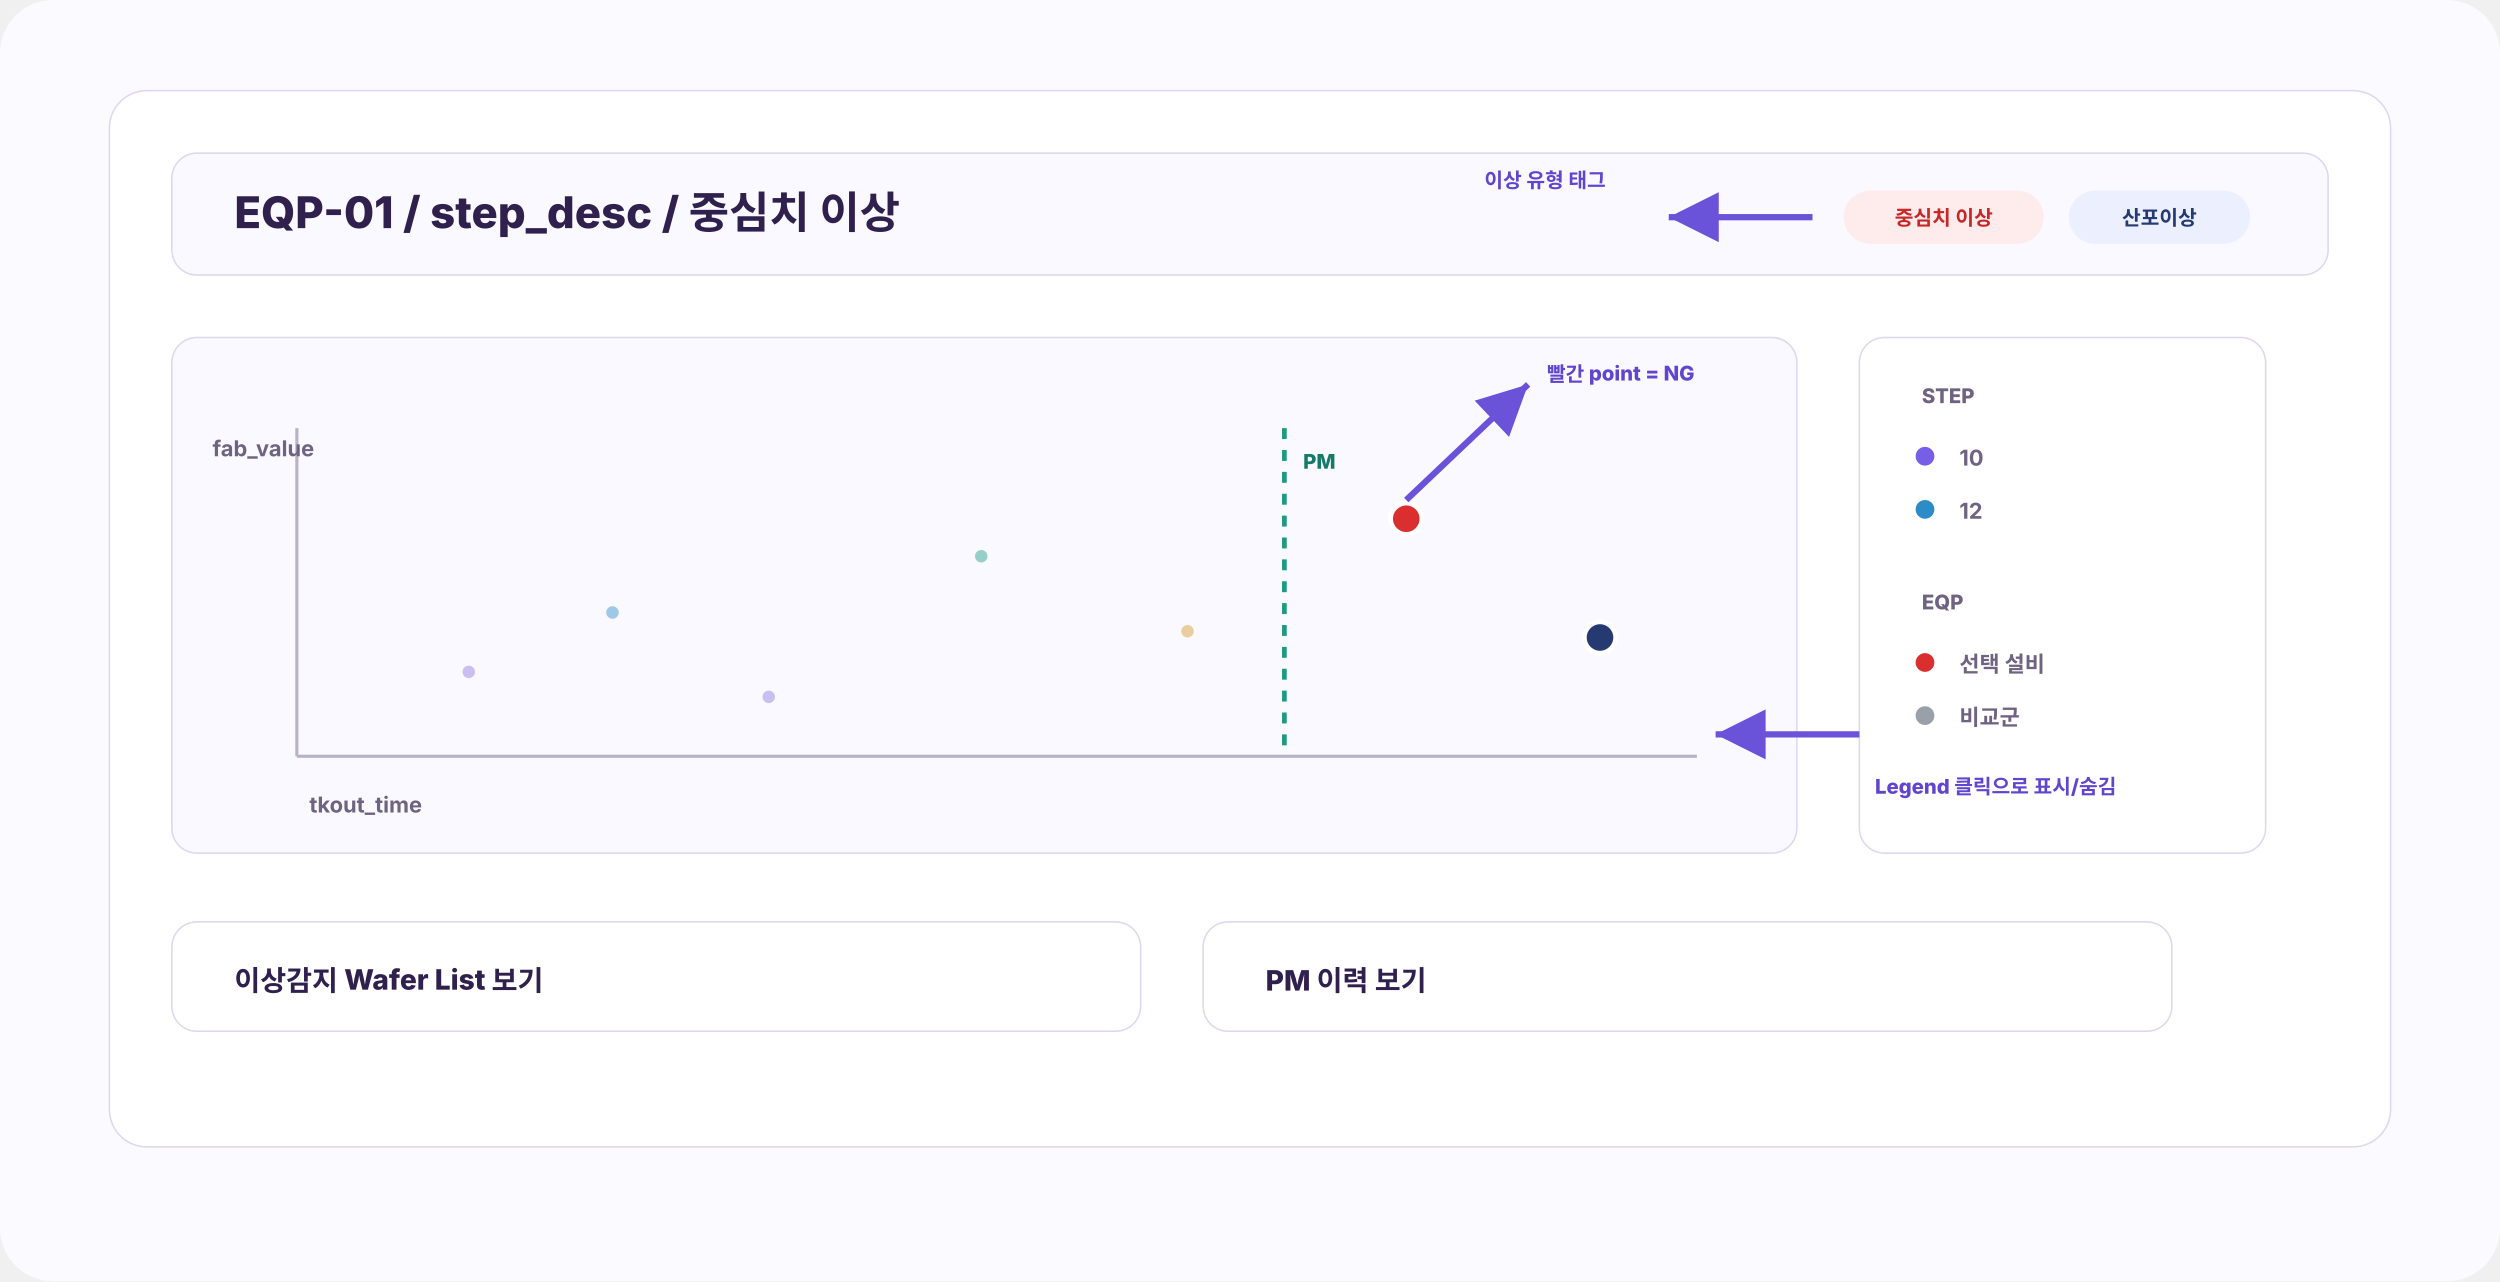
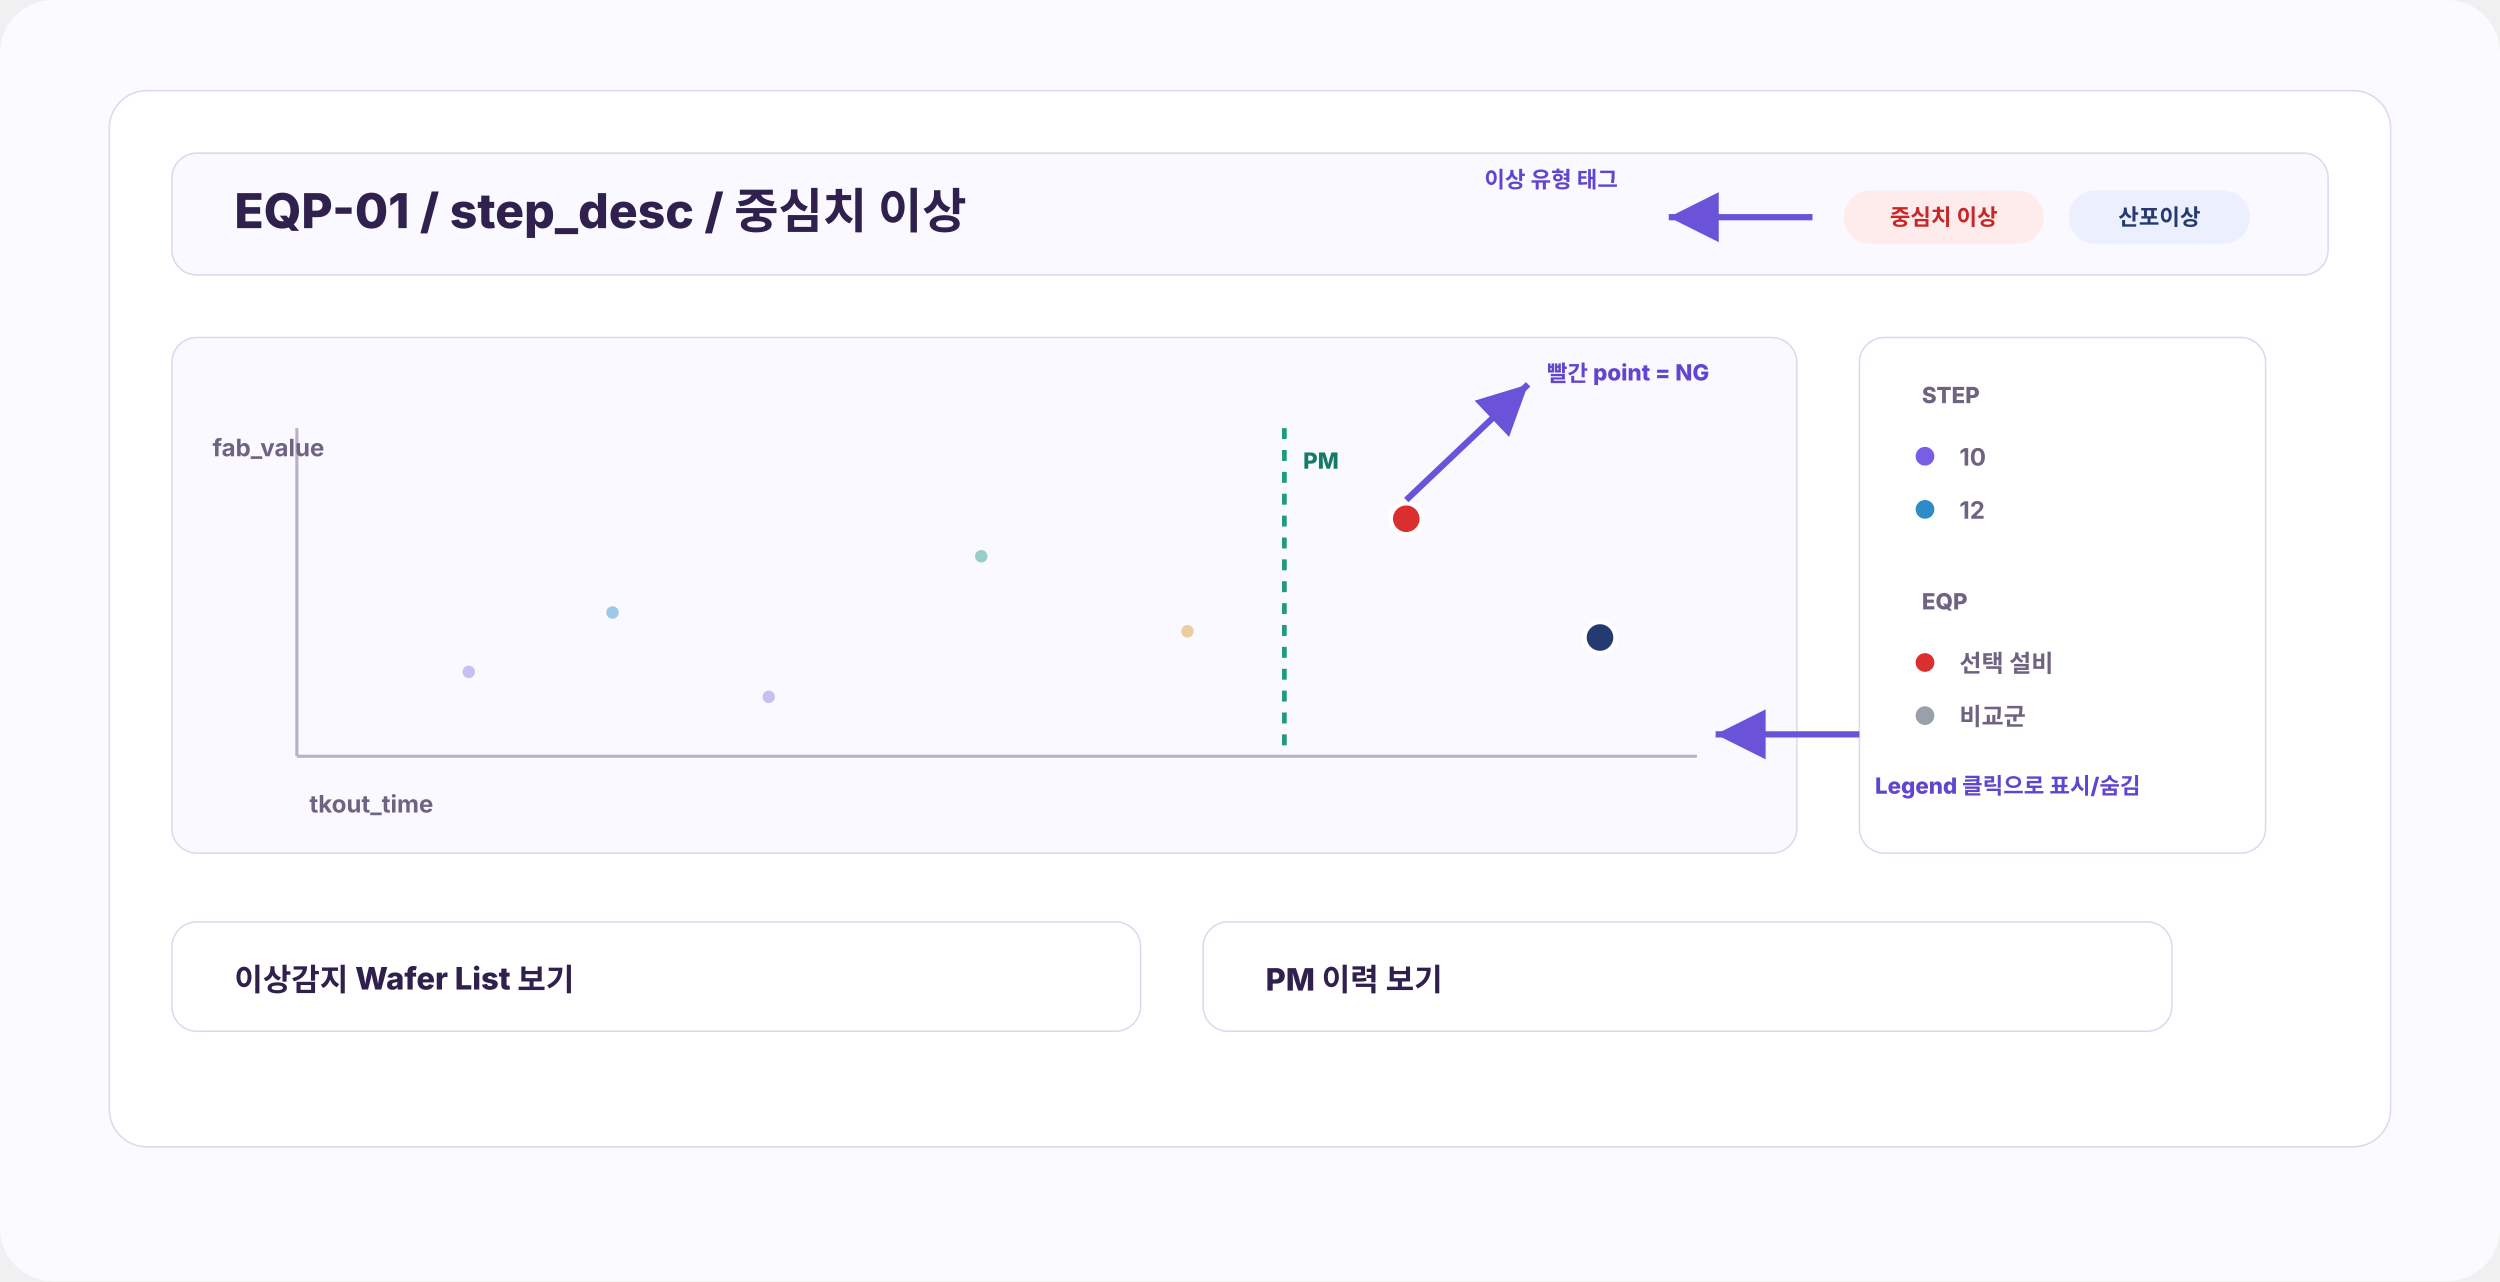
<svg xmlns="http://www.w3.org/2000/svg" width="1600" height="820" viewBox="0 0 1600 820" role="img" aria-labelledby="title desc">
  <defs>
    <marker id="arrow" markerWidth="12" markerHeight="12" refX="10" refY="6" orient="auto">
      <path d="M2 2l8 4-8 4z" fill="#6a52d9" />
    </marker>
    <style>
      text{font-family:Pretendard,Inter,Arial,sans-serif}
-       .h1{fill:#2f204d;font-size:28px;font-weight:800}
-       .h2{fill:#2f204d;font-size:18px;font-weight:800}
-       .label{fill:#6f6382;font-size:13px;font-weight:800}
-       .body{fill:#6f6382;font-size:14px;font-weight:650}
-       .call{fill:#6045cf;font-size:13px;font-weight:800}
+       .h1{fill:#2f204d;font-size:30.8px;font-weight:800}
+       .h2{fill:#2f204d;font-size:19.8px;font-weight:800}
+       .label{fill:#6f6382;font-size:14.3px;font-weight:800}
+       .body{fill:#6f6382;font-size:15.4px;font-weight:650}
+       .call{fill:#6045cf;font-size:14.3px;font-weight:800}
    </style>
  </defs>
  <rect width="1600" height="820" rx="34" fill="#fbfaff" />
  <rect x="70" y="58" width="1460" height="676" rx="24" fill="#ffffff" stroke="#ded7ef" />
  <rect x="110" y="98" width="1380" height="78" rx="16" fill="#faf9ff" stroke="#ded7ef" />
  <text class="h1" x="150" y="146">EQP-01 / step_desc / 중심치 이상</text>
  <rect x="1180" y="122" width="128" height="34" rx="17" fill="#feecec" />
-   <text x="1244" y="144" text-anchor="middle" fill="#c82727" font-family="Pretendard,Inter,Arial,sans-serif" font-size="13" font-weight="800">중심치 이상</text>
+   <text x="1244" y="144" text-anchor="middle" fill="#c82727" font-family="Pretendard,Inter,Arial,sans-serif" font-size="14.3" font-weight="800">중심치 이상</text>
  <rect x="1324" y="122" width="116" height="34" rx="17" fill="#eceffd" />
-   <text x="1382" y="144" text-anchor="middle" fill="#263a72" font-family="Pretendard,Inter,Arial,sans-serif" font-size="13" font-weight="800">산포이상</text>
+   <text x="1382" y="144" text-anchor="middle" fill="#263a72" font-family="Pretendard,Inter,Arial,sans-serif" font-size="14.3" font-weight="800">산포이상</text>
  <rect x="110" y="216" width="1040" height="330" rx="16" fill="#faf9ff" stroke="#ded7ef" />
  <line x1="190" y1="484" x2="1086" y2="484" stroke="#b9b0c9" stroke-width="2" />
  <line x1="190" y1="274" x2="190" y2="484" stroke="#b9b0c9" stroke-width="2" />
  <text class="body" x="198" y="520">tkout_time</text>
  <text class="body" x="136" y="292">fab_value</text>
  <circle cx="300" cy="430" r="4" fill="#8d7adf" opacity="0.45" />
  <circle cx="392" cy="392" r="4" fill="#2d8bc7" opacity="0.45" />
  <circle cx="492" cy="446" r="4" fill="#8d7adf" opacity="0.45" />
  <circle cx="628" cy="356" r="4" fill="#1f9a82" opacity="0.45" />
  <circle cx="760" cy="404" r="4" fill="#d89a25" opacity="0.45" />
  <circle cx="900" cy="332" r="10" fill="#db2f2f" stroke="#ffffff" stroke-width="3" />
  <circle cx="1024" cy="408" r="10" fill="#263a72" stroke="#ffffff" stroke-width="3" />
  <line x1="822" y1="274" x2="822" y2="484" stroke="#1f9a82" stroke-width="3" stroke-dasharray="7 7" />
-   <text x="834" y="300" fill="#147b68" font-family="Pretendard,Inter,Arial,sans-serif" font-size="13" font-weight="800">PM</text>
+   <text x="834" y="300" fill="#147b68" font-family="Pretendard,Inter,Arial,sans-serif" font-size="14.3" font-weight="800">PM</text>
  <rect x="1190" y="216" width="260" height="330" rx="16" fill="#ffffff" stroke="#ded7ef" />
  <text class="label" x="1230" y="258">STEP</text>
  <circle cx="1232" cy="292" r="6" fill="#765ee6" />
  <text class="body" x="1254" y="298" fill="#2f204d">10</text>
  <circle cx="1232" cy="326" r="6" fill="#2d8bc7" />
  <text class="body" x="1254" y="332" fill="#2f204d">12</text>
  <text class="label" x="1230" y="390">EQP</text>
  <circle cx="1232" cy="424" r="6" fill="#db2f2f" />
  <text class="body" x="1254" y="430" fill="#2f204d">선택 설비</text>
  <circle cx="1232" cy="458" r="6" fill="#9aa0aa" />
  <text class="body" x="1254" y="464">비교군</text>
  <rect x="110" y="590" width="620" height="70" rx="16" fill="#ffffff" stroke="#ded7ef" />
  <text class="h2" x="150" y="634">이상감지 Wafer List 보기</text>
  <rect x="770" y="590" width="620" height="70" rx="16" fill="#ffffff" stroke="#ded7ef" />
  <text class="h2" x="810" y="634">PM 이력 보기</text>
  <path d="M1160 139h-92" stroke="#6a52d9" stroke-width="4" marker-end="url(#arrow)" />
  <text class="call" x="950" y="120">이상 유형 태그</text>
  <path d="M900 320l78-74" stroke="#6a52d9" stroke-width="4" marker-end="url(#arrow)" />
  <text class="call" x="990" y="244">빨간 point = NG</text>
  <path d="M1190 470h-92" stroke="#6a52d9" stroke-width="4" marker-end="url(#arrow)" />
  <text class="call" x="1200" y="508">Legend 클릭으로 표시/숨김</text>
</svg>
